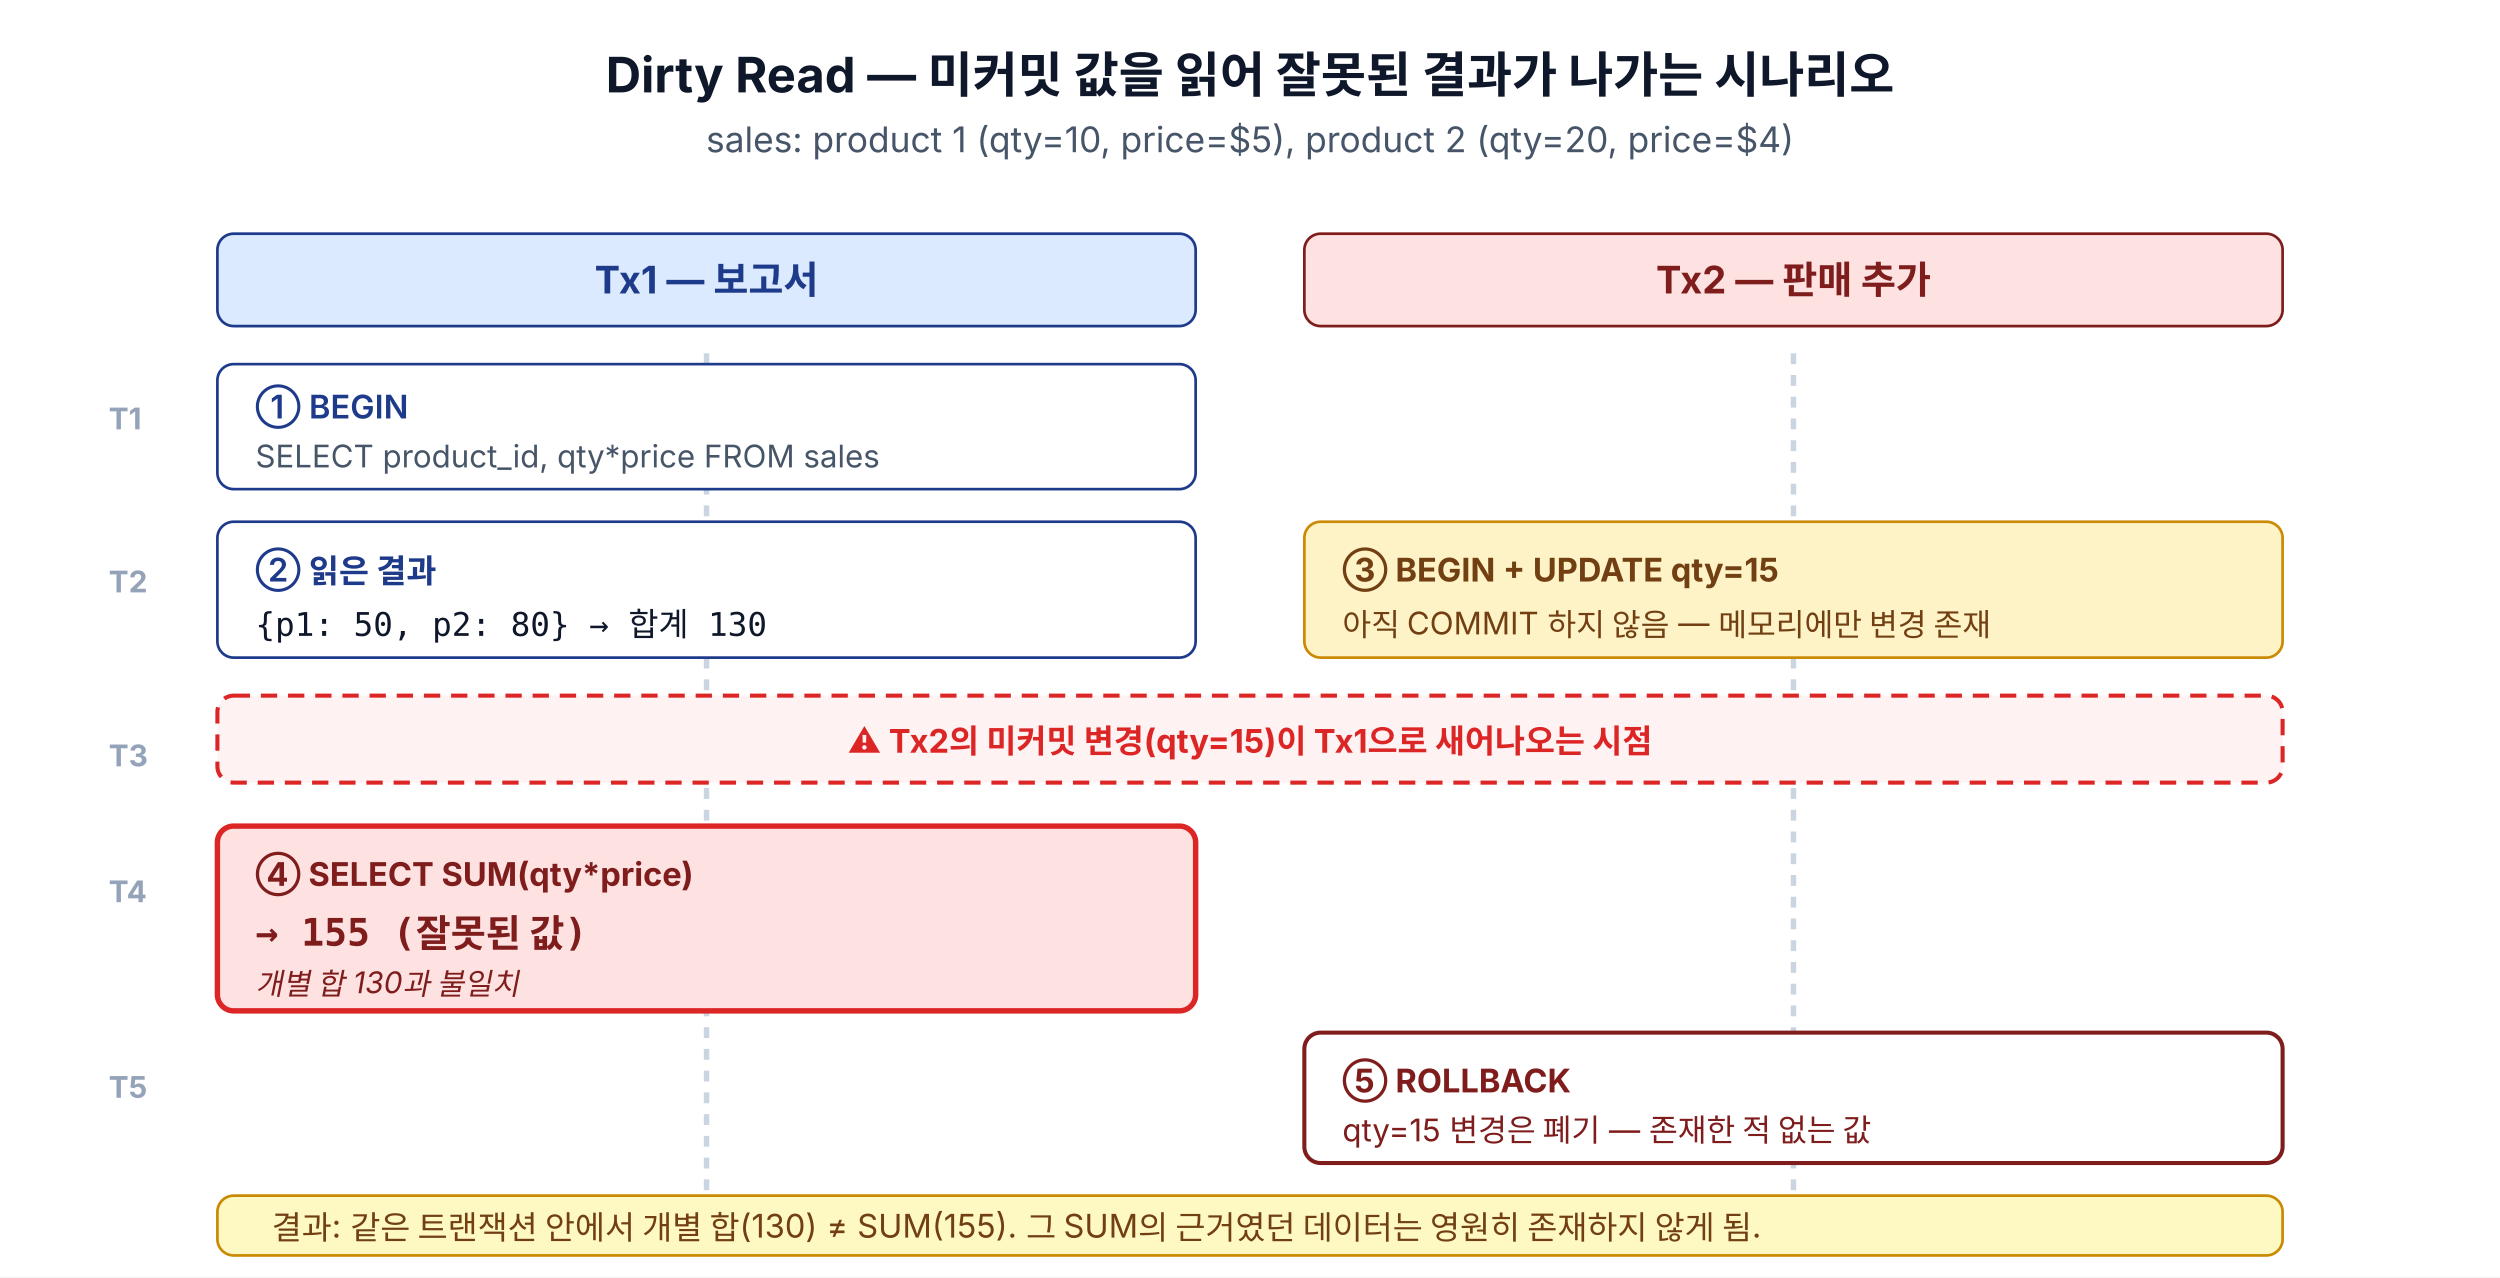
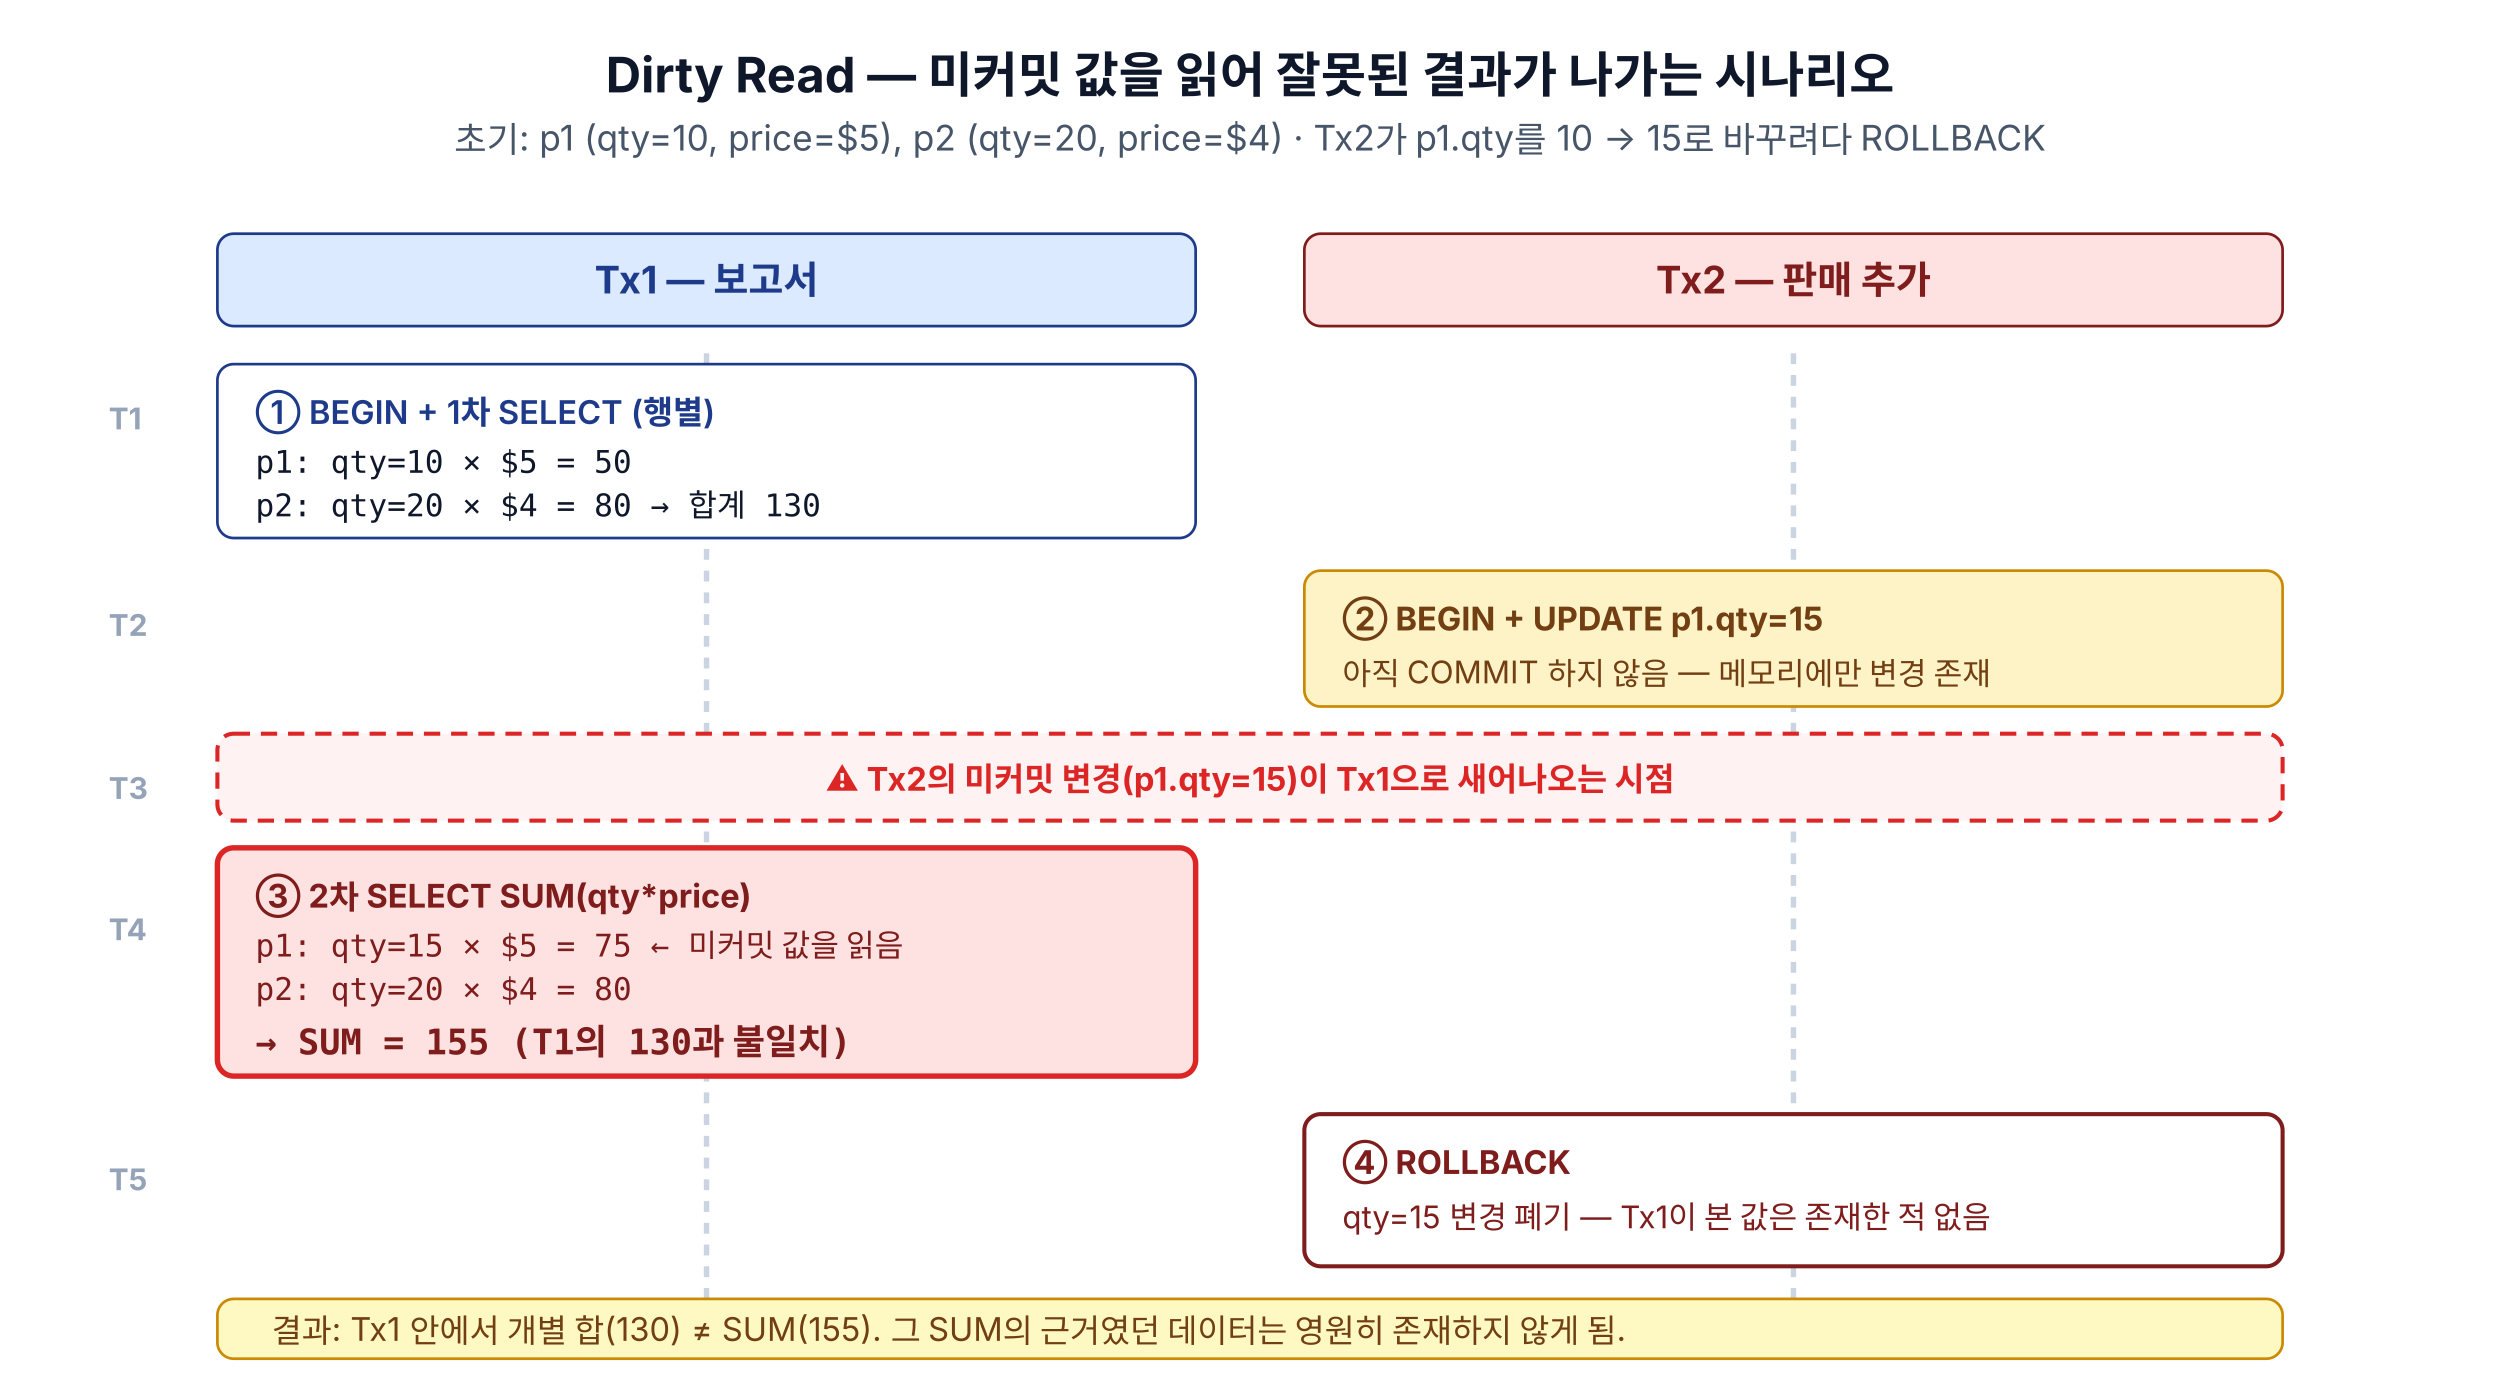
- <svg xmlns="http://www.w3.org/2000/svg" viewBox="0 0 920 470" font-family="-apple-system, 'Pretendard', 'Segoe UI', sans-serif">
-   <rect width="920" height="470" fill="#fff" />
+ <svg xmlns="http://www.w3.org/2000/svg" viewBox="0 0 920 510" font-family="-apple-system, 'Pretendard', 'Segoe UI', sans-serif">
+   <rect width="920" height="510" fill="#fff" />
  <text x="460" y="34" font-size="18" font-weight="700" fill="#0f172a" text-anchor="middle">Dirty Read — 미커밋 값을 읽어 잘못된 결과가 나가는 시나리오</text>
-   <text x="460" y="56" font-size="13" fill="#475569" text-anchor="middle">sales: product 1 (qty=10, price=$5), product 2 (qty=20, price=$4)</text>
+   <text x="460" y="56" font-size="13" fill="#475569" text-anchor="middle">초기: p1 (qty=10, price=$5), p2 (qty=20, price=$4)  ·  Tx2가 p1.qty를 10 → 15로 바꾸려다 ROLLBACK</text>
  <g transform="translate(80, 86)">
    <rect width="360" height="34" rx="6" fill="#dbeafe" stroke="#1e3a8a" />
    <text x="180" y="22" font-size="14" font-weight="700" text-anchor="middle" fill="#1e3a8a">Tx1 — 보고서</text>
  </g>
  <g transform="translate(480, 86)">
    <rect width="360" height="34" rx="6" fill="#fee2e2" stroke="#7f1d1d" />
    <text x="180" y="22" font-size="14" font-weight="700" text-anchor="middle" fill="#7f1d1d">Tx2 — 판매 추가</text>
  </g>
-   <line x1="260" y1="130" x2="260" y2="440" stroke="#cbd5e1" stroke-width="2" stroke-dasharray="4,4" />
-   <line x1="660" y1="130" x2="660" y2="440" stroke="#cbd5e1" stroke-width="2" stroke-dasharray="4,4" />
+   <line x1="260" y1="130" x2="260" y2="480" stroke="#cbd5e1" stroke-width="2" stroke-dasharray="4,4" />
+   <line x1="660" y1="130" x2="660" y2="480" stroke="#cbd5e1" stroke-width="2" stroke-dasharray="4,4" />
  <text x="40" y="158" font-size="11" font-weight="700" fill="#94a3b8">T1</text>
  <g transform="translate(80, 134)">
-     <rect width="360" height="46" rx="6" fill="#fff" stroke="#1e3a8a" />
-     <text x="14" y="20" font-size="12" font-weight="600" fill="#1e3a8a">① BEGIN</text>
-     <text x="14" y="38" font-size="11.5" fill="#475569">SELECT product_id, qty*price FROM sales</text>
+     <rect width="360" height="64" rx="6" fill="#fff" stroke="#1e3a8a" />
+     <text x="14" y="22" font-size="12" font-weight="600" fill="#1e3a8a">① BEGIN + 1차 SELECT (행별)</text>
+     <text x="14" y="40" font-size="11.5" fill="#0f172a" font-family="ui-monospace, Menlo, monospace">p1: qty=10 × $5 = 50</text>
+     <text x="14" y="56" font-size="11.5" fill="#0f172a" font-family="ui-monospace, Menlo, monospace">p2: qty=20 × $4 = 80   →  합계 130</text>
  </g>
-   <text x="40" y="218" font-size="11" font-weight="700" fill="#94a3b8">T2</text>
-   <g transform="translate(80, 192)">
-     <rect width="360" height="50" rx="6" fill="#fff" stroke="#1e3a8a" />
-     <text x="14" y="22" font-size="12" font-weight="600" fill="#1e3a8a">② 읽은 결과</text>
-     <text x="14" y="42" font-size="12" fill="#0f172a" font-family="ui-monospace, Menlo, monospace">{p1: 50, p2: 80}  → 합계 130</text>
-   </g>
-   <g transform="translate(480, 192)">
+   <text x="40" y="234" font-size="11" font-weight="700" fill="#94a3b8">T2</text>
+   <g transform="translate(480, 210)">
    <rect width="360" height="50" rx="6" fill="#fef3c7" stroke="#ca8a04" />
-     <text x="14" y="22" font-size="12" font-weight="700" fill="#713f12">③ BEGIN + UPDATE qty=15</text>
+     <text x="14" y="22" font-size="12" font-weight="700" fill="#713f12">② BEGIN + UPDATE p1.qty=15</text>
    <text x="14" y="42" font-size="11.5" fill="#713f12">아직 COMMIT 하지 않음 — 메모리에만 변경 존재</text>
  </g>
-   <text x="40" y="282" font-size="11" font-weight="700" fill="#94a3b8">T3</text>
-   <g transform="translate(80, 256)">
+   <text x="40" y="294" font-size="11" font-weight="700" fill="#94a3b8">T3</text>
+   <g transform="translate(80, 270)">
    <rect width="760" height="32" rx="6" fill="#fef2f2" stroke="#dc2626" stroke-width="1.5" stroke-dasharray="6,4" />
-     <text x="380" y="21" font-size="12" font-weight="700" fill="#dc2626" text-anchor="middle">⚠ Tx2의 미커밋 변경(qty=15)이 Tx1으로 새어나오는 시점</text>
+     <text x="380" y="21" font-size="12" font-weight="700" fill="#dc2626" text-anchor="middle">⚠ Tx2의 미커밋 변경(p1.qty=15)이 Tx1으로 새어나오는 시점</text>
  </g>
-   <text x="40" y="332" font-size="11" font-weight="700" fill="#94a3b8">T4</text>
-   <g transform="translate(80, 304)">
-     <rect width="360" height="68" rx="6" fill="#fee2e2" stroke="#dc2626" stroke-width="2" />
-     <text x="14" y="22" font-size="12" font-weight="700" fill="#7f1d1d">④ SELECT SUM(qty*price)</text>
-     <text x="14" y="44" font-size="14" fill="#7f1d1d" font-weight="700" font-family="ui-monospace, Menlo, monospace">→ 155  (잘못된 값)</text>
-     <text x="14" y="62" font-size="11" fill="#7f1d1d" font-style="italic">개별 합 130과 불일치</text>
+   <text x="40" y="346" font-size="11" font-weight="700" fill="#94a3b8">T4</text>
+   <g transform="translate(80, 312)">
+     <rect width="360" height="84" rx="6" fill="#fee2e2" stroke="#dc2626" stroke-width="2" />
+     <text x="14" y="22" font-size="12" font-weight="700" fill="#7f1d1d">③ 2차 SELECT SUM(qty*price)</text>
+     <text x="14" y="40" font-size="11.5" fill="#7f1d1d" font-family="ui-monospace, Menlo, monospace">p1: qty=15 × $5 = 75   ← 미커밋 값을 읽음</text>
+     <text x="14" y="56" font-size="11.5" fill="#7f1d1d" font-family="ui-monospace, Menlo, monospace">p2: qty=20 × $4 = 80</text>
+     <text x="14" y="76" font-size="13" fill="#7f1d1d" font-weight="700" font-family="ui-monospace, Menlo, monospace">→ SUM = 155  (T1의 130과 불일치)</text>
  </g>
-   <text x="40" y="404" font-size="11" font-weight="700" fill="#94a3b8">T5</text>
-   <g transform="translate(480, 380)">
-     <rect width="360" height="48" rx="6" fill="#fff" stroke="#7f1d1d" stroke-width="1.5" />
-     <text x="14" y="22" font-size="12" font-weight="700" fill="#7f1d1d">⑤ ROLLBACK</text>
-     <text x="14" y="40" font-size="11.5" fill="#7f1d1d">qty=15 변경은 폐기 — 존재한 적 없는 값</text>
+   <text x="40" y="438" font-size="11" font-weight="700" fill="#94a3b8">T5</text>
+   <g transform="translate(480, 410)">
+     <rect width="360" height="56" rx="6" fill="#fff" stroke="#7f1d1d" stroke-width="1.5" />
+     <text x="14" y="22" font-size="12" font-weight="700" fill="#7f1d1d">④ ROLLBACK</text>
+     <text x="14" y="42" font-size="11.5" fill="#7f1d1d">qty=15 변경 폐기 — Tx1이 본 값은 존재한 적 없음</text>
  </g>
-   <g transform="translate(80, 440)">
+   <g transform="translate(80, 478)">
    <rect width="760" height="22" rx="6" fill="#fef9c3" stroke="#ca8a04" />
-     <text x="20" y="16" font-size="12" fill="#713f12">결과: 같은 트랜잭션 안에서 개별 합(130) ≠ SUM(155). 그 SUM의 근거였던 데이터는 영원히 존재하지 않게 됨.</text>
+     <text x="20" y="16" font-size="12" fill="#713f12">결과: Tx1 안에서 개별 합(130) ≠ SUM(155). 그 SUM의 근거였던 데이터는 영원히 존재하지 않게 됨.</text>
  </g>
</svg>
